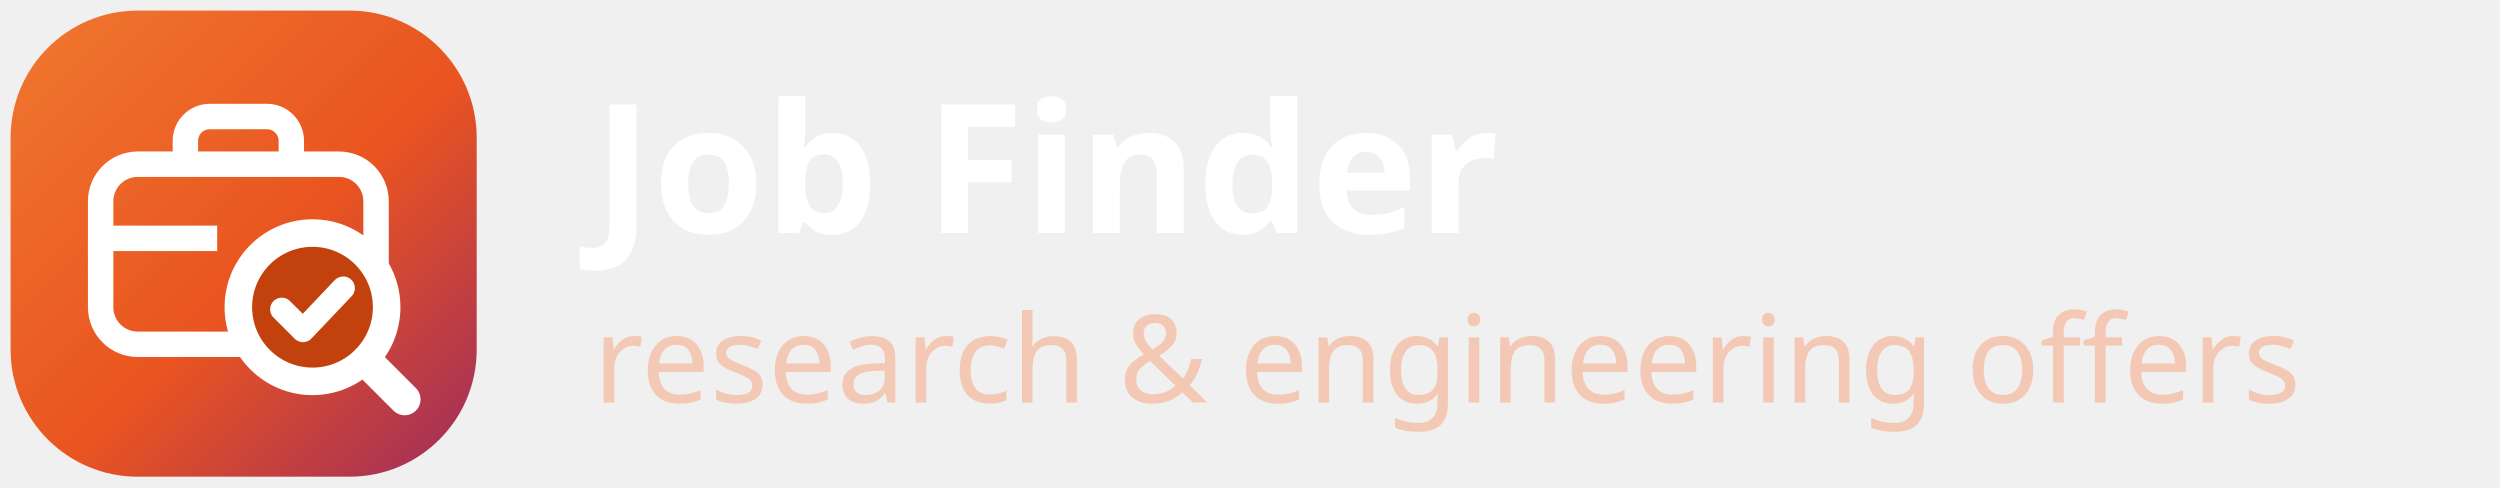
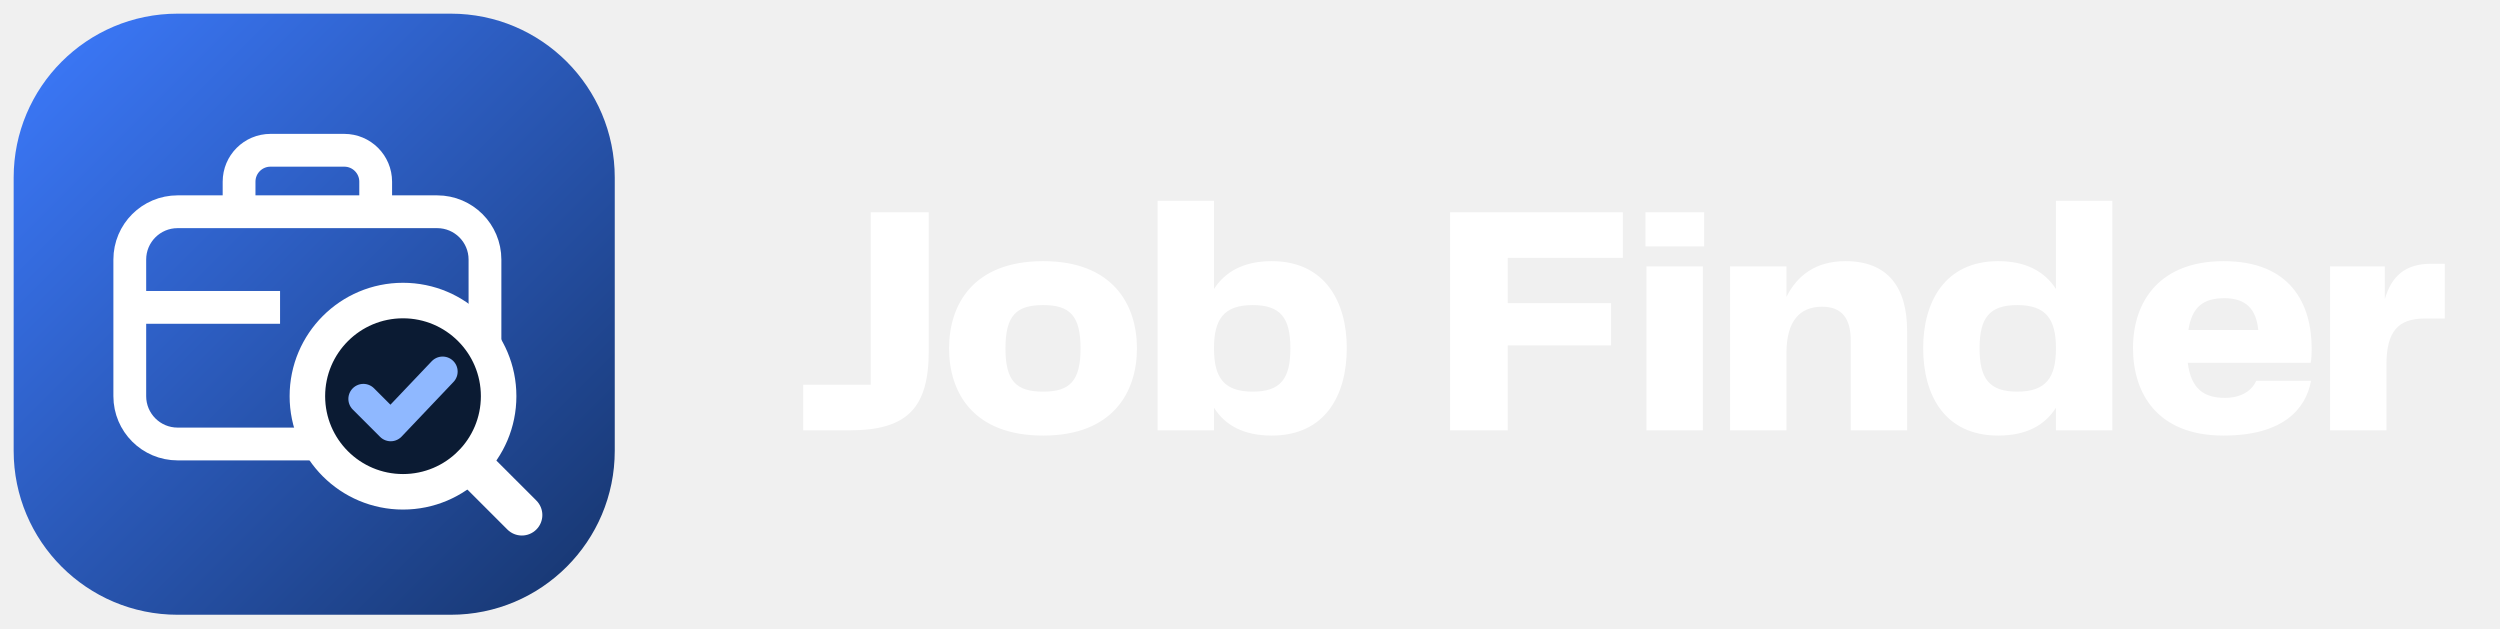
- <svg xmlns="http://www.w3.org/2000/svg" width="236" height="46" viewBox="0 0 236 46">
+ <svg xmlns="http://www.w3.org/2000/svg" width="183" height="46" viewBox="0 0 183 46">
  <defs>
    <linearGradient id="jf-bg" x1="0" y1="0" x2="1" y2="1">
-       <stop offset="0" stop-color="#F0782F" />
-       <stop offset="0.55" stop-color="#E95420" />
-       <stop offset="1" stop-color="#9E2D5E" />
+       <stop offset="0" stop-color="#3D7BFF" />
+       <stop offset="1" stop-color="#16346B" />
    </linearGradient>
  </defs>
  <rect x="1" y="1" width="44" height="44" rx="12" fill="url(#jf-bg)" />
  <path d="M17.5 15.5v-2.2a2.3 2.3 0 0 1 2.3-2.3h5.4a2.3 2.3 0 0 1 2.3 2.3v2.2" fill="none" stroke="#fff" stroke-width="2.4" />
  <rect x="9.5" y="15.5" width="26" height="17" rx="3.5" fill="none" stroke="#fff" stroke-width="2.4" />
  <path d="M9.5 22.5h11" stroke="#fff" stroke-width="2.4" />
-   <circle cx="29.5" cy="29" r="7" fill="#C2410C" stroke="#fff" stroke-width="2.6" />
-   <path d="M26.6 29.2l2 2 3.8-4" fill="none" stroke="#fff" stroke-width="2.2" stroke-linecap="round" stroke-linejoin="round" />
+   <circle cx="29.5" cy="29" r="7" fill="#0B1B33" stroke="#fff" stroke-width="2.6" />
+   <path d="M26.6 29.2l2 2 3.8-4" fill="none" stroke="#8FB8FF" stroke-width="2.2" stroke-linecap="round" stroke-linejoin="round" />
  <path d="M34.6 34.1l3.6 3.6" stroke="#fff" stroke-width="3" stroke-linecap="round" />
-   <text x="56" y="22" font-family="Ubuntu, 'Segoe UI', sans-serif" font-size="17" font-weight="700" fill="#FFFFFF">Job Finder</text>
-   <text x="56" y="38" font-family="Ubuntu, 'Segoe UI', sans-serif" font-size="11.5" fill="#F3C9B5">research &amp; engineering offers</text>
+   <path d="M58.792 31.5H62.2C66.4 31.5 67.984 29.868 67.984 25.692V15.54H63.736V28.164H58.792ZM76.36 31.884C81.448 31.884 83.224 28.716 83.224 25.5C83.224 22.284 81.448 19.116 76.36 19.116C71.248 19.116 69.472 22.284 69.472 25.5C69.472 28.74 71.248 31.884 76.36 31.884ZM73.6 25.5C73.6 23.1 74.392 22.332 76.36 22.332C78.304 22.332 79.096 23.1 79.096 25.5C79.096 27.9 78.304 28.668 76.36 28.668C74.392 28.668 73.6 27.9 73.6 25.5ZM93.088 19.116C91.048 19.116 89.68 19.884 88.864 21.156V14.7H84.736V31.5H88.864V29.844C89.68 31.14 91.048 31.884 93.088 31.884C97.024 31.884 98.584 28.908 98.584 25.476C98.584 22.14 97.024 19.116 93.088 19.116ZM88.864 25.5C88.864 23.364 89.584 22.332 91.696 22.332C93.736 22.332 94.456 23.268 94.456 25.5C94.456 27.732 93.736 28.668 91.696 28.668C89.584 28.668 88.864 27.636 88.864 25.5ZM106.144 31.5H110.368V25.284H117.928V22.188H110.368V18.876H118.792V15.54H106.144ZM120.52 31.5H124.648V19.5H120.52ZM120.448 18.036H124.744V15.54H120.448ZM126.64 31.5H130.768V25.86C130.768 23.508 131.728 22.452 133.384 22.452C134.824 22.452 135.472 23.316 135.472 24.9V31.5H139.6V24.204C139.6 21.06 138.208 19.116 135.088 19.116C132.928 19.116 131.56 20.148 130.768 21.732V19.5H126.64ZM146.272 19.116C142.336 19.116 140.776 22.14 140.776 25.476C140.776 28.908 142.336 31.884 146.272 31.884C148.312 31.884 149.68 31.14 150.496 29.844V31.5H154.624V14.7H150.496V21.156C149.68 19.884 148.312 19.116 146.272 19.116ZM144.904 25.5C144.904 23.268 145.624 22.332 147.664 22.332C149.776 22.332 150.496 23.364 150.496 25.5C150.496 27.636 149.776 28.668 147.664 28.668C145.624 28.668 144.904 27.732 144.904 25.5ZM162.76 31.884C167.128 31.884 168.784 29.94 169.168 27.876H165.16C164.824 28.596 164.08 29.124 162.856 29.124C161.344 29.124 160.384 28.476 160.144 26.556H169.144C169.192 26.292 169.216 25.932 169.216 25.548C169.216 22.212 167.656 19.116 162.76 19.116C158.152 19.116 156.136 21.996 156.136 25.476C156.136 28.764 157.888 31.884 162.76 31.884ZM160.192 24.156C160.456 22.428 161.32 21.828 162.832 21.828C164.416 21.828 165.16 22.644 165.304 24.156ZM170.56 31.5H174.688V26.7C174.688 24.276 175.528 23.316 177.496 23.316H178.96V19.308H177.952C176.032 19.308 175.048 20.244 174.568 21.9V19.5H170.56Z" fill="#FFFFFF" />
</svg>
